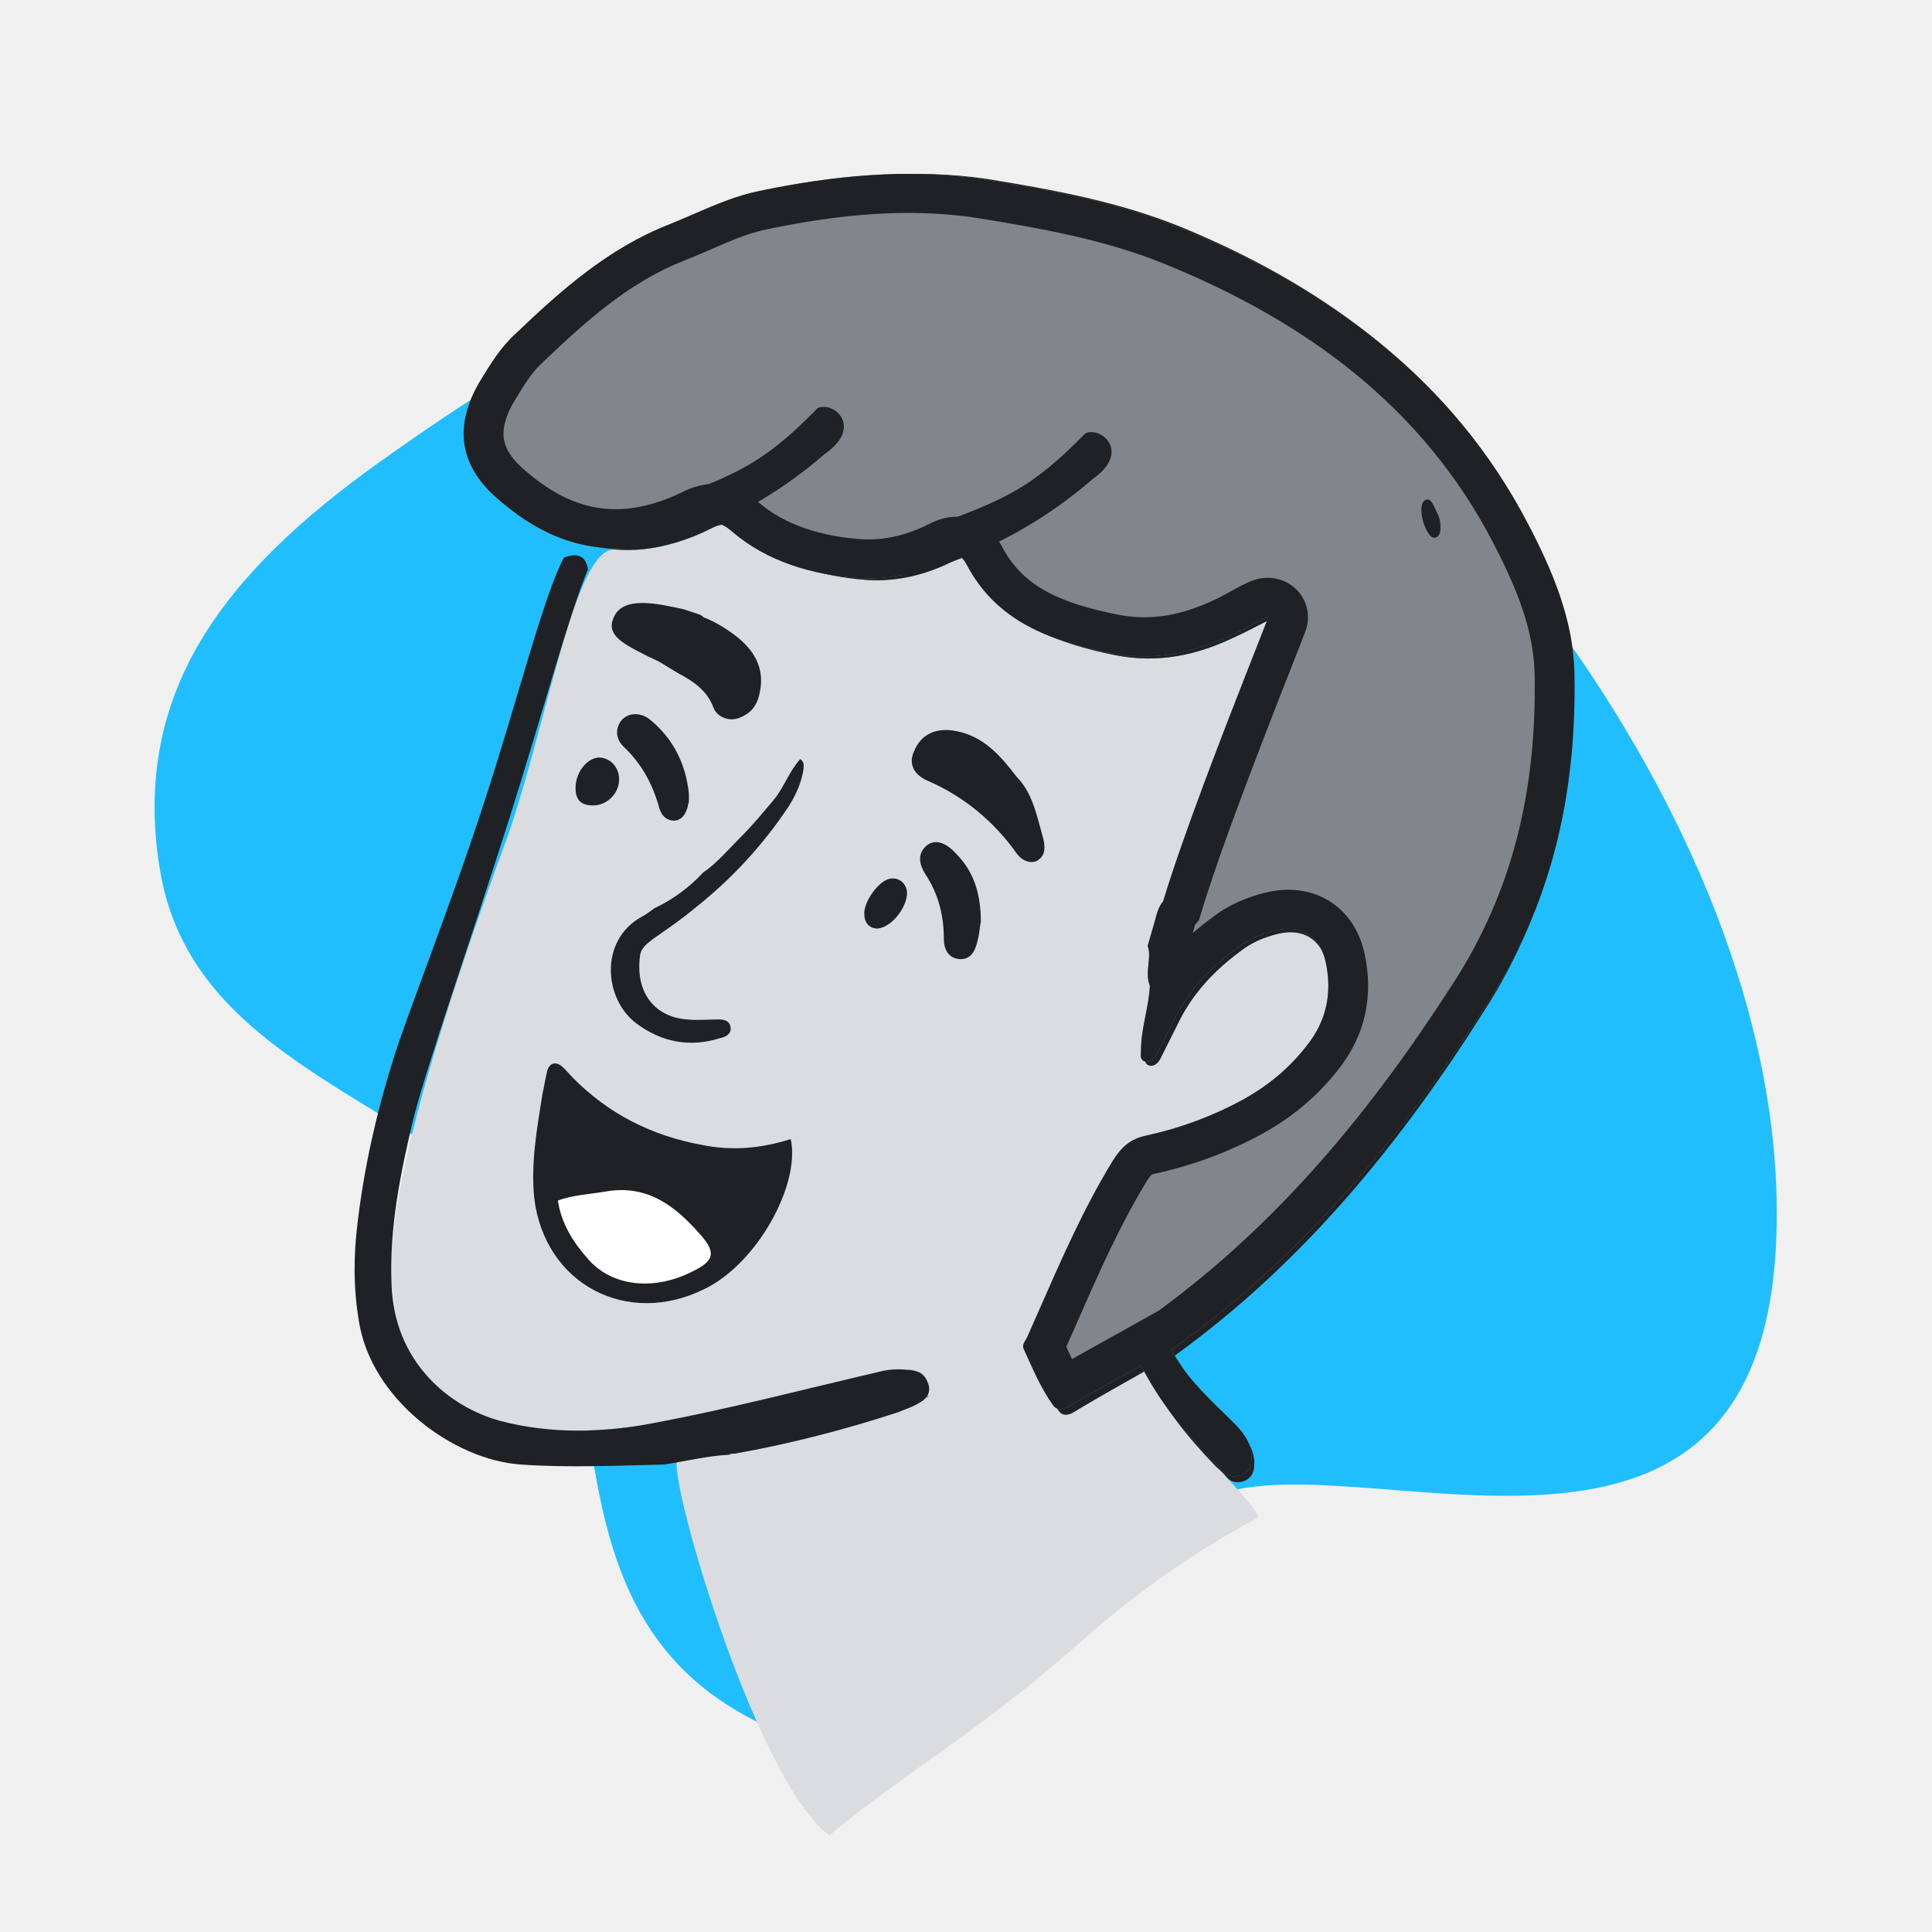
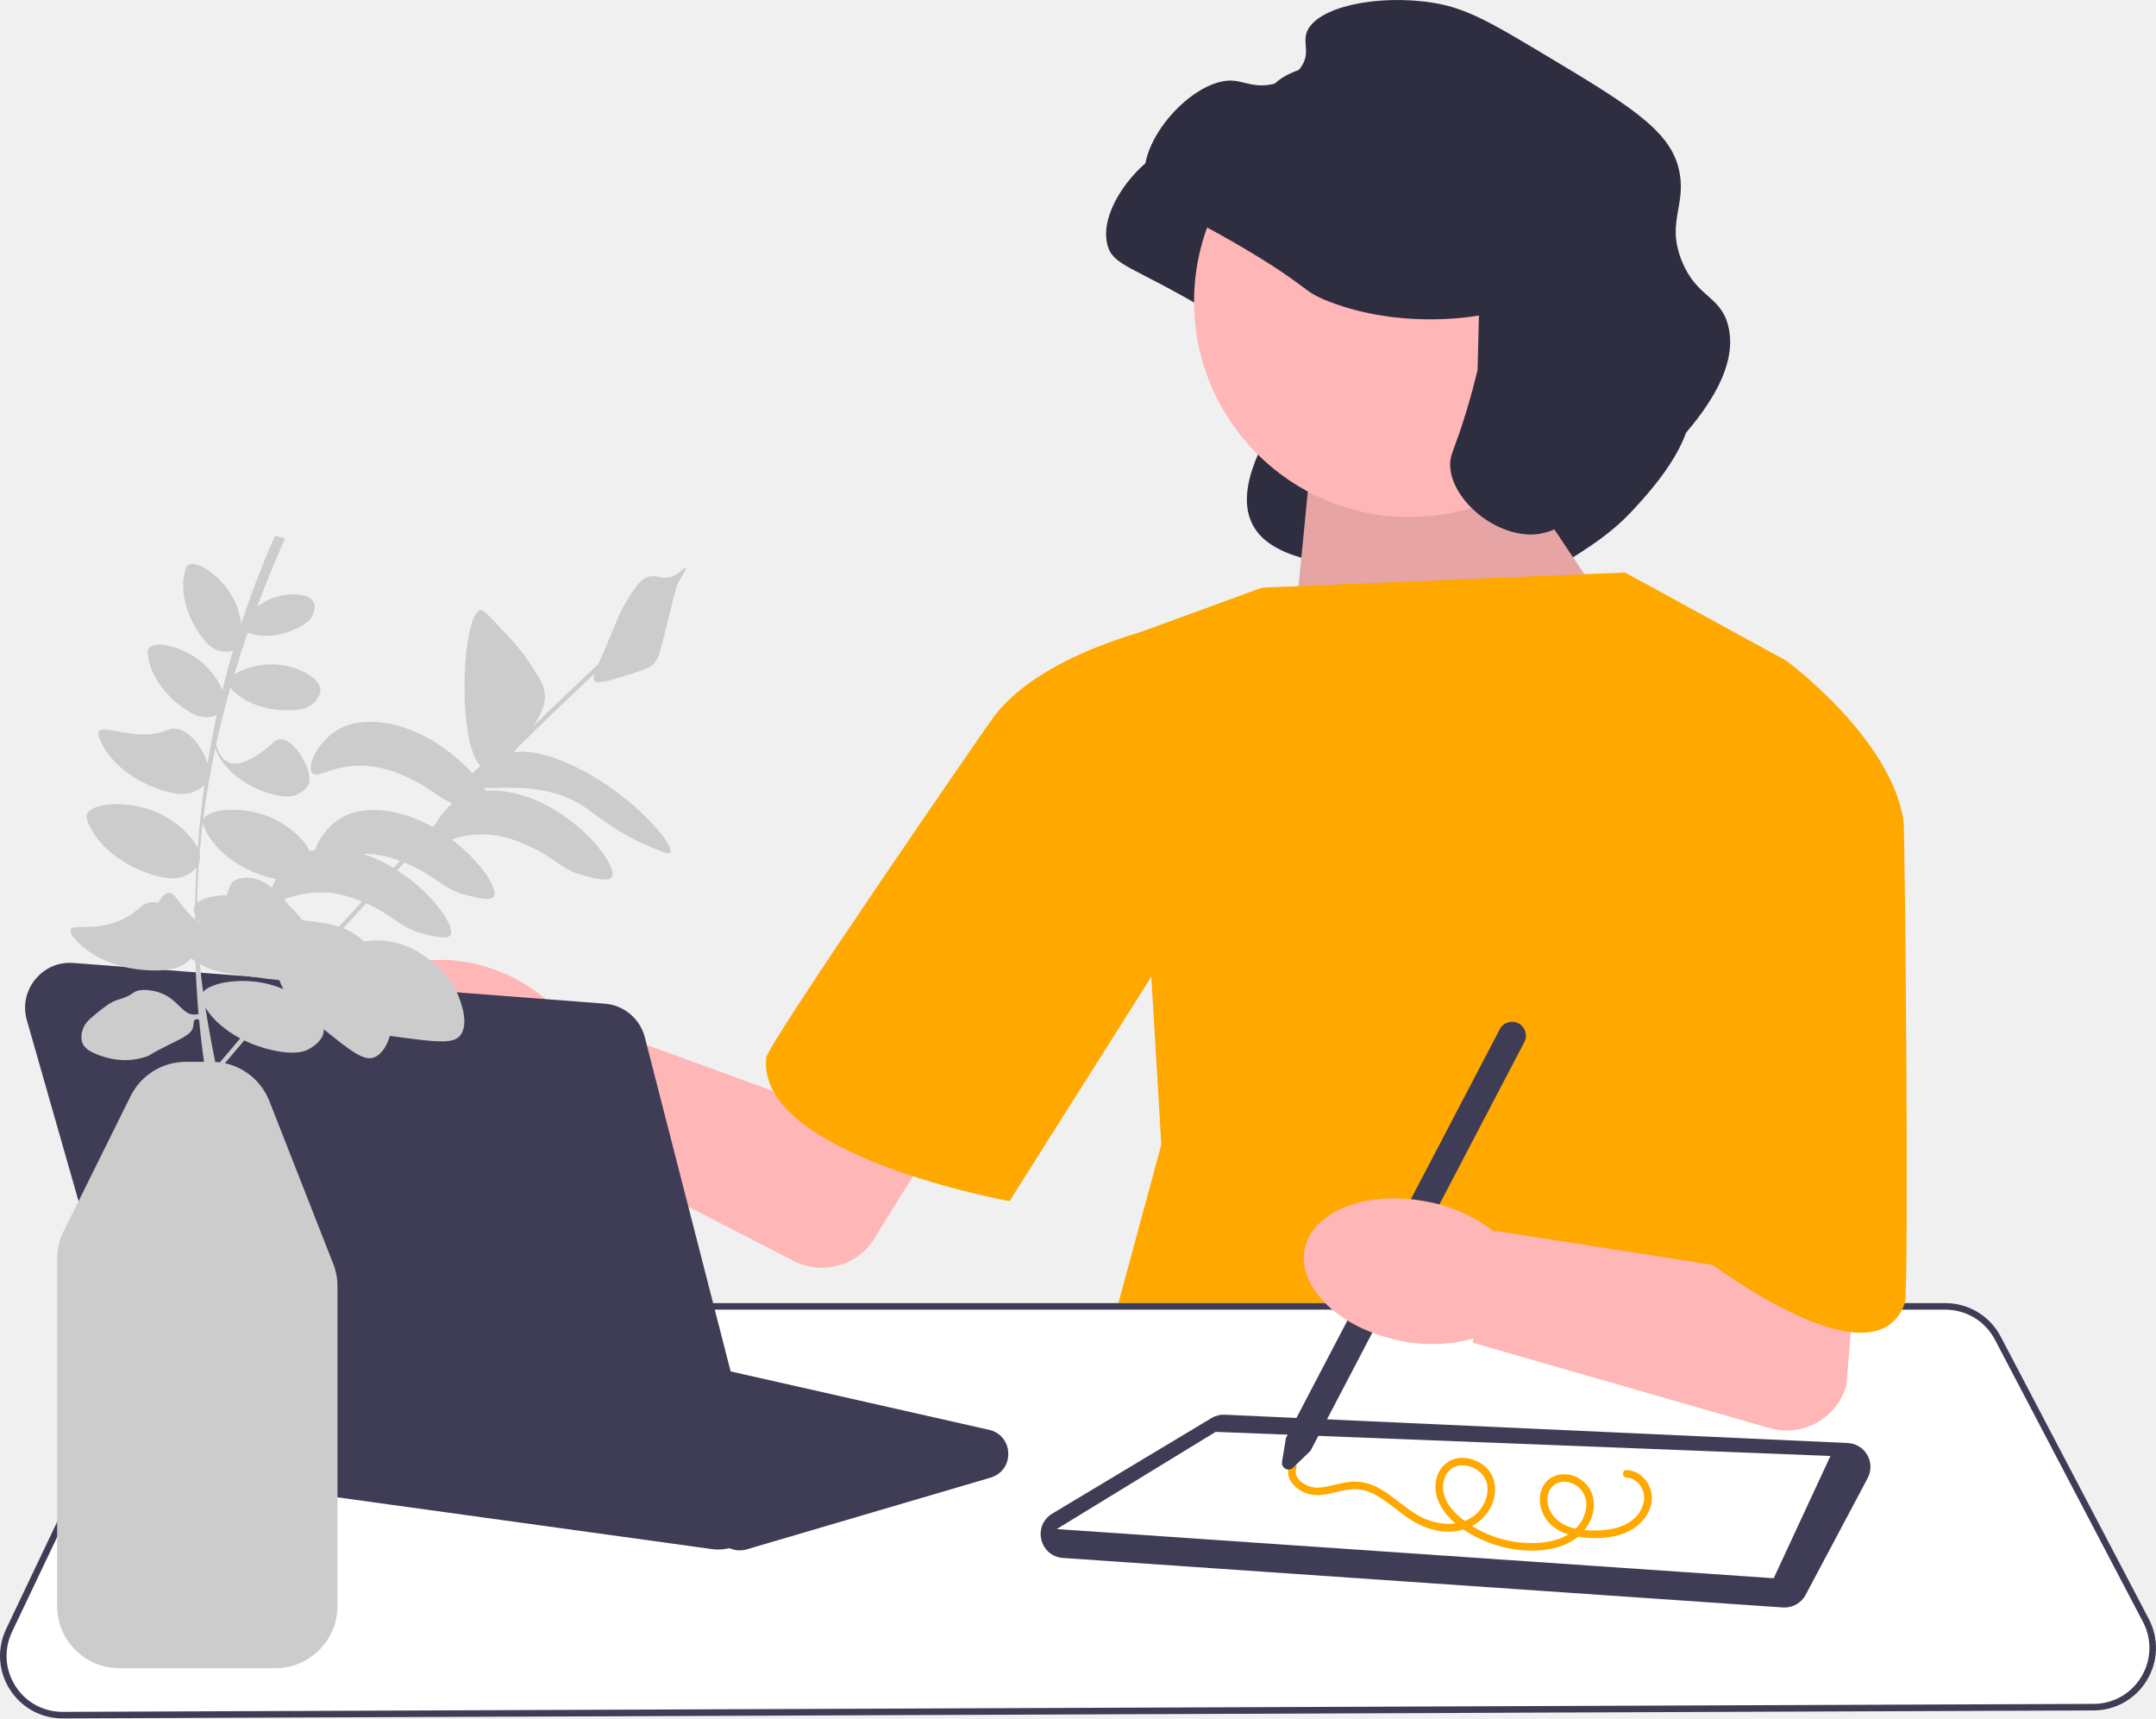
- <svg xmlns="http://www.w3.org/2000/svg" width="100" height="100" viewBox="0 0 100 100" fill="none">
-   <path d="M91.931 64.321C92.906 42.842 72.916 19.772 60.662 14.348C42.175 9.624 30.719 16.02 19.685 23.886C11.564 29.675 6.789 35.86 8.267 44.97C9.745 54.081 19.199 56.344 26.061 62.072C32.923 67.799 27.301 82.224 38.18 88.577C49.06 94.931 53.123 84.044 61.904 77.937C68.321 73.474 90.969 85.533 91.931 64.321Z" fill="white" />
-   <path d="M91.932 64.32C92.907 42.842 72.917 19.772 60.663 14.348C42.176 9.624 30.72 16.02 19.686 23.886C11.565 29.675 6.79 35.859 8.268 44.97C9.746 54.081 19.2 56.343 26.062 62.071C32.924 67.799 27.302 82.224 38.181 88.577C49.061 94.93 53.125 84.044 61.905 77.937C68.322 73.474 90.97 85.533 91.932 64.32Z" fill="#20BEFF" />
-   <path d="M59.737 51.219C59.681 52.347 59.286 53.418 59.286 54.546C59.286 54.771 59.173 55.11 59.568 55.166C59.794 55.166 59.963 54.997 60.076 54.771C60.414 54.095 60.752 53.418 61.091 52.741C61.824 51.332 62.895 50.204 64.192 49.245C64.756 48.794 65.433 48.512 66.109 48.343C67.463 48.005 68.421 48.625 68.703 49.978C69.042 51.557 68.76 53.023 67.745 54.32C66.842 55.504 65.771 56.407 64.474 57.14C62.952 57.986 61.316 58.606 59.568 59.001C58.722 59.17 58.271 59.621 57.82 60.354C56.072 63.286 54.831 66.388 53.478 69.489C53.365 69.715 53.196 69.884 53.309 70.109C53.76 71.124 54.155 72.083 54.775 72.985C55.057 73.436 55.508 73.154 55.846 72.929C56.974 72.252 58.102 71.632 59.286 70.955C60.245 72.872 61.485 74.395 62.895 75.861C63.064 76.03 63.29 76.199 63.459 76.425C63.741 76.763 65.337 78.426 65.087 78.562C63.12 79.632 59.821 81.548 56.12 84.823C50.462 89.83 47.098 91.535 42.925 95C39.002 92.087 34.308 75.585 35.113 75.52C38.546 75.243 48.313 72.308 48.094 72.293C47.851 72.275 48.386 71.82 47.806 71.29C47.227 70.76 47.096 70.881 46.823 70.955C29.184 75.728 23.159 74.45 21.521 70.955C18.995 67.7 19.919 60.592 26.242 43.381C28.362 37.351 29.739 28.266 31.853 28.44C32.281 28.475 32.722 28.476 33.178 28.438C34.418 28.325 35.659 27.93 36.787 27.366C37.407 27.028 37.858 27.084 38.422 27.592C40.227 29.171 42.538 29.847 44.85 30.016C46.429 30.129 48.008 29.734 49.418 29.001C49.869 28.776 50.095 28.776 50.377 29.283C51.899 32.272 54.662 33.287 57.707 33.907C59.963 34.358 61.993 33.907 63.967 32.949C64.474 32.723 64.981 32.441 65.771 32.046C63.797 37.065 61.88 41.858 60.414 46.821C60.132 47.159 60.076 47.553 59.963 47.948C59.85 48.343 59.737 48.738 59.624 49.132C59.85 49.753 59.455 50.486 59.737 51.219Z" fill="#DADCE0" />
-   <path d="M54.004 43.432C54.148 44.005 53.995 44.316 53.81 44.457C53.748 44.504 53.748 44.504 53.687 44.551C53.331 44.724 52.911 44.556 52.63 44.186C51.47 42.534 49.879 41.212 47.997 40.403C47.266 40.082 47.014 39.494 47.32 38.872C47.655 38.032 48.427 37.639 49.452 37.834C50.911 38.088 51.818 39.152 52.616 40.201C53.444 41.032 53.67 42.225 54.004 43.432Z" fill="#202124" />
-   <path d="M36.169 31.795L35.385 31.535C34.055 31.251 32.226 30.802 31.752 31.989C31.752 31.989 31.729 32.06 31.705 32.131C31.445 32.915 32.395 33.389 33.274 33.839C33.607 34.029 33.963 34.147 34.224 34.313C34.486 34.479 34.818 34.669 35.08 34.834C35.888 35.261 36.6 35.735 36.934 36.637C37.1 37.088 37.718 37.372 38.264 37.158C38.81 36.944 39.166 36.588 39.307 35.923C39.709 34.237 38.616 33.241 37.642 32.601C37.19 32.293 36.715 32.056 36.43 31.961C36.311 31.843 36.24 31.819 36.169 31.795Z" fill="#202124" />
-   <path d="M59.735 51.219C59.679 52.347 59.284 53.418 59.284 54.546C59.284 54.772 59.172 55.11 59.566 55.166C59.792 55.166 59.961 54.997 60.074 54.772C60.412 54.095 60.75 53.418 61.089 52.742C61.822 51.332 62.893 50.204 64.19 49.245C64.754 48.794 65.431 48.513 66.107 48.343C67.461 48.005 68.419 48.625 68.701 49.979C69.04 51.557 68.758 53.024 67.743 54.321C66.84 55.505 65.769 56.407 64.472 57.14C62.95 57.986 61.314 58.606 59.566 59.001C58.72 59.17 58.269 59.621 57.818 60.354C56.07 63.286 54.83 66.388 53.476 69.489C53.363 69.715 53.194 69.884 53.307 70.11C53.758 71.125 54.153 72.083 54.773 72.986C55.055 73.437 55.506 73.155 55.844 72.929C56.972 72.252 58.1 71.632 59.284 70.956C60.243 72.873 61.483 74.395 62.893 75.861C63.062 76.031 63.288 76.2 63.457 76.425C63.739 76.764 64.077 76.764 64.416 76.651C64.81 76.482 64.923 76.143 64.923 75.749C64.923 74.903 64.416 74.339 63.852 73.775C62.95 72.873 62.047 72.027 61.314 70.956C61.145 70.674 60.976 70.448 60.807 70.166C67.517 65.317 72.536 59.114 76.878 52.234C80.261 46.934 81.502 41.182 81.389 34.979C81.332 32.16 80.261 29.622 79.021 27.197C75.186 19.697 68.871 14.961 61.258 11.803C57.987 10.45 54.547 9.829 51.108 9.265C47.33 8.701 43.552 9.096 39.83 9.886C38.195 10.224 36.728 11.014 35.206 11.634C32.105 12.874 29.68 15.073 27.368 17.329C26.635 18.006 26.127 18.852 25.62 19.697C24.266 21.953 24.436 24.039 26.353 25.788C28.27 27.536 30.469 28.663 33.176 28.438C34.416 28.325 35.657 27.93 36.785 27.366C37.405 27.028 37.856 27.084 38.42 27.592C40.225 29.171 42.537 29.848 44.849 30.017C46.427 30.13 48.006 29.735 49.416 29.002C49.867 28.776 50.093 28.776 50.375 29.284C51.897 32.272 54.66 33.287 57.705 33.908C59.961 34.359 61.991 33.908 63.965 32.949C64.472 32.723 64.98 32.441 65.769 32.047C63.795 37.065 61.878 41.858 60.412 46.821C60.13 47.159 60.074 47.554 59.961 47.949C59.848 48.343 59.735 48.738 59.623 49.133C59.848 49.753 59.453 50.486 59.735 51.219Z" fill="#202124" />
-   <path d="M37.745 75.297C36.617 75.353 35.489 75.635 34.362 75.805C31.881 75.861 29.399 75.974 26.975 75.805C23.479 75.579 19.193 72.421 18.573 68.361C18.291 66.67 18.291 64.978 18.516 63.23C18.855 60.41 19.475 57.647 20.321 54.941C20.945 52.84 23.204 47.214 25.02 41.656C26.811 36.176 28.156 30.761 29.192 28.858C29.812 28.632 30.32 28.689 30.433 29.478C29.494 31.668 28.094 36.898 26.373 42.333C24.373 48.651 22.059 55.262 21.392 57.929C20.715 60.749 20.151 63.568 20.264 66.444C20.377 70.448 23.197 72.816 25.903 73.549C28.497 74.226 31.204 74.169 33.798 73.662C37.745 72.929 41.58 71.914 45.47 71.012C46.091 70.842 46.711 70.842 47.331 70.955C47.726 71.012 47.952 71.293 48.064 71.688C48.177 72.083 47.952 72.421 47.613 72.591C47.275 72.816 46.88 72.929 46.485 73.098C43.722 74 40.903 74.733 38.027 75.241C37.914 75.241 37.801 75.241 37.745 75.297Z" fill="#202124" />
-   <path d="M40.928 58.957C39.401 59.445 37.894 59.578 36.322 59.26C33.722 58.779 31.498 57.658 29.636 55.771C29.467 55.584 29.299 55.396 29.078 55.187C28.753 54.937 28.481 55.012 28.336 55.379C28.222 55.819 28.162 56.28 28.069 56.668C27.794 58.439 27.467 60.189 27.653 62.021C28.196 66.479 32.468 68.712 36.47 66.715C39.166 65.415 41.441 61.342 40.928 58.957Z" fill="#202124" />
-   <path d="M36.404 45.153C35.671 45.942 34.825 46.562 33.866 47.014C33.641 47.183 33.415 47.352 33.19 47.465C30.99 48.705 31.272 51.75 32.964 52.991C34.261 53.95 35.727 54.231 37.306 53.724C37.588 53.668 37.87 53.498 37.813 53.16C37.757 52.822 37.475 52.765 37.193 52.765C36.629 52.765 36.122 52.822 35.558 52.765C33.979 52.653 32.851 51.468 33.133 49.438C33.19 49.044 33.528 48.818 33.81 48.593C34.543 48.085 35.276 47.578 35.953 47.014C37.813 45.547 39.449 43.799 40.802 41.769C41.197 41.149 41.479 40.529 41.592 39.796C41.592 39.627 41.648 39.457 41.422 39.288C40.858 39.908 40.577 40.754 40.069 41.375C39.505 42.051 38.941 42.728 38.321 43.348C37.644 44.025 37.08 44.702 36.404 45.153Z" fill="#202124" />
-   <path d="M35.657 41.069C35.488 39.49 34.811 38.193 33.627 37.234C33.119 36.84 32.499 36.896 32.161 37.291C31.822 37.742 31.879 38.249 32.273 38.644C33.232 39.546 33.796 40.618 34.134 41.858C34.247 42.197 34.473 42.478 34.924 42.478C35.319 42.422 35.488 42.14 35.6 41.745C35.6 41.633 35.657 41.576 35.657 41.464C35.657 41.294 35.657 41.181 35.657 41.069Z" fill="#202124" />
-   <path d="M29.79 40.787C29.79 41.407 30.072 41.689 30.692 41.689C31.425 41.689 32.045 41.069 32.045 40.336C32.045 39.715 31.594 39.208 30.974 39.208C30.354 39.264 29.79 39.998 29.79 40.787Z" fill="#202124" />
-   <path d="M76.313 34.584C76.426 38.588 75.693 42.478 74.058 46.144C73.776 46.764 73.55 47.384 73.381 48.061C73.268 48.399 73.325 48.794 73.719 49.02C74.171 49.302 74.509 49.133 74.847 48.851C75.298 48.456 75.58 47.948 75.862 47.384C77.328 44.565 78.118 41.52 78.287 38.306C78.4 36.389 78.513 34.415 78.061 32.498C77.949 32.103 77.836 31.708 77.723 31.37C77.554 30.975 77.272 30.58 76.821 30.693C76.426 30.806 76.37 31.201 76.37 31.595C76.37 32.328 76.426 33.062 76.426 33.738C76.313 34.077 76.313 34.302 76.313 34.584Z" fill="#F8F9FA" />
-   <path d="M75.75 28.212C76.201 28.212 76.427 27.987 76.427 27.592C76.427 27.254 76.314 26.972 76.089 26.746C75.75 26.351 75.469 25.788 74.848 25.957C74.51 26.07 74.397 26.351 74.454 26.69C74.51 27.366 75.243 28.212 75.75 28.212Z" fill="#E8EAED" />
-   <path d="M28.876 62.141C29.059 63.366 29.703 64.347 30.46 65.192C31.671 66.579 33.818 66.821 35.783 65.839C36.974 65.278 37.087 64.838 36.245 63.899C34.951 62.418 33.511 61.304 31.366 61.669C30.519 61.82 29.66 61.845 28.876 62.141Z" fill="white" />
-   <path d="M50.769 47.723C50.769 46.201 50.374 45.073 49.472 44.171C48.908 43.55 48.344 43.438 47.95 43.776C47.442 44.227 47.611 44.791 47.893 45.242C48.57 46.257 48.852 47.385 48.852 48.569C48.852 49.133 49.077 49.584 49.641 49.64C50.262 49.697 50.487 49.189 50.6 48.682C50.713 48.287 50.713 47.892 50.769 47.723Z" fill="#202124" />
-   <path d="M45.414 48.061C46.204 48.005 47.05 46.821 46.937 46.088C46.824 45.58 46.373 45.355 45.922 45.524C45.358 45.749 44.681 46.764 44.738 47.328C44.738 47.779 45.02 48.061 45.414 48.061Z" fill="#202124" />
-   <path d="M59.518 51.029C59.461 52.152 59.06 53.219 59.06 54.341C59.06 54.566 58.946 54.903 59.346 54.959C59.575 54.959 59.747 54.79 59.861 54.566C60.205 53.892 60.548 53.219 60.892 52.545C61.636 51.142 62.723 50.019 64.039 49.065C64.611 48.615 65.298 48.335 65.985 48.166C67.358 47.83 68.331 48.447 68.617 49.794C68.96 51.366 68.674 52.826 67.644 54.117C66.729 55.296 65.641 56.194 64.325 56.924C62.78 57.766 61.12 58.383 59.346 58.776C58.488 58.944 58.03 59.394 57.572 60.123C55.798 63.042 54.539 66.13 53.166 69.217C53.052 69.442 52.88 69.61 52.994 69.835C53.452 70.845 53.853 71.8 54.482 72.698C54.768 73.147 55.226 72.866 55.57 72.642C56.714 71.968 57.859 71.351 59.06 70.677C60.033 72.585 61.292 74.101 62.723 75.561C62.895 75.729 63.123 75.898 63.295 76.122C63.581 76.459 63.925 76.459 64.268 76.347C64.668 76.178 64.783 75.841 64.783 75.448C64.783 74.606 64.268 74.045 63.696 73.484C62.78 72.585 61.864 71.743 61.12 70.677C60.949 70.396 60.777 70.172 60.605 69.891C67.415 65.063 72.508 58.888 76.915 52.04C80.348 46.763 81.607 41.037 81.493 34.862C81.436 32.055 80.348 29.529 79.089 27.115C75.198 19.649 68.789 14.934 61.063 11.79C57.744 10.443 54.253 9.826 50.763 9.264C46.928 8.703 43.094 9.096 39.317 9.882C37.658 10.219 36.17 11.004 34.625 11.622C31.477 12.857 29.017 15.046 26.671 17.292C25.927 17.965 25.412 18.807 24.896 19.649C23.523 21.895 23.695 23.972 25.64 25.712C27.586 27.452 29.818 28.575 32.565 28.35C33.824 28.238 35.083 27.845 36.227 27.284C36.857 26.947 37.315 27.003 37.887 27.508C39.718 29.08 42.064 29.754 44.41 29.922C46.013 30.035 47.615 29.642 49.046 28.912C49.504 28.687 49.733 28.687 50.019 29.192C51.564 32.168 54.368 33.178 57.458 33.796C59.747 34.245 61.807 33.796 63.81 32.841C64.325 32.617 65.641 31.806 65.641 31.943C65.641 32.08 61.693 41.711 60.205 46.651C59.919 46.988 59.861 47.38 59.747 47.773C59.633 48.166 59.518 48.559 59.404 48.952C59.633 49.57 59.232 50.3 59.518 51.029Z" fill="#80868B" />
-   <path fill-rule="evenodd" clip-rule="evenodd" d="M59.475 50.904C59.487 50.946 59.502 50.987 59.518 51.029C59.505 51.289 59.473 51.546 59.432 51.801C59.431 51.81 59.43 51.819 59.428 51.827C59.388 52.074 59.34 52.318 59.292 52.563C59.267 52.69 59.242 52.816 59.218 52.943C59.142 53.35 59.077 53.759 59.063 54.174C59.061 54.23 59.06 54.286 59.06 54.341C59.06 54.381 59.057 54.424 59.053 54.468C59.036 54.676 59.017 54.913 59.346 54.959C59.575 54.959 59.747 54.79 59.861 54.566L60.892 52.545C61.087 52.176 61.307 51.826 61.548 51.493C62.224 50.562 63.069 49.768 64.039 49.065C64.611 48.615 65.298 48.335 65.985 48.166C67.358 47.83 68.331 48.447 68.617 49.794C68.96 51.366 68.674 52.826 67.644 54.117C66.729 55.296 65.641 56.194 64.325 56.924C62.78 57.766 61.12 58.383 59.346 58.776C58.488 58.944 58.03 59.394 57.572 60.123C56.087 62.567 54.963 65.13 53.83 67.711C53.61 68.213 53.389 68.715 53.166 69.217C53.141 69.267 53.113 69.314 53.085 69.359C52.99 69.519 52.905 69.66 52.994 69.835C53.046 69.948 53.096 70.06 53.146 70.172C53.545 71.058 53.923 71.9 54.482 72.698C54.768 73.147 55.226 72.866 55.57 72.642C56.133 72.31 56.696 71.992 57.266 71.674C57.503 71.542 57.742 71.41 57.982 71.277C58.246 71.131 58.511 70.984 58.78 70.834C58.873 70.782 58.967 70.73 59.06 70.677C59.077 70.709 59.093 70.74 59.109 70.772C59.255 71.053 59.407 71.326 59.565 71.592C59.584 71.623 59.602 71.653 59.62 71.684C59.732 71.868 59.846 72.05 59.964 72.228C60.358 72.826 60.782 73.387 61.233 73.927C61.703 74.49 62.202 75.029 62.723 75.561C62.778 75.615 62.839 75.669 62.903 75.725C63.036 75.843 63.179 75.97 63.295 76.122C63.581 76.459 63.925 76.459 64.268 76.347C64.668 76.178 64.783 75.841 64.783 75.448C64.783 75.311 64.769 75.18 64.744 75.056C64.737 75.023 64.729 74.99 64.72 74.957C64.686 74.826 64.638 74.701 64.579 74.582C64.549 74.522 64.516 74.463 64.481 74.405C64.279 74.071 63.995 73.777 63.696 73.484C63.581 73.371 63.466 73.259 63.352 73.148C63.155 72.956 62.959 72.766 62.766 72.573C62.175 71.985 61.611 71.38 61.12 70.677C61.035 70.537 60.949 70.41 60.863 70.284C60.782 70.164 60.7 70.044 60.619 69.913C60.614 69.905 60.61 69.898 60.605 69.891C60.693 69.829 60.78 69.767 60.867 69.704C67.546 64.904 72.565 58.8 76.915 52.04C80.348 46.763 81.607 41.037 81.493 34.862C81.436 32.055 80.348 29.529 79.089 27.115C75.198 19.649 68.789 14.934 61.063 11.79C57.744 10.443 54.253 9.826 50.763 9.264C46.928 8.703 43.094 9.096 39.317 9.882C38.105 10.128 36.985 10.613 35.867 11.098C35.454 11.277 35.041 11.455 34.625 11.622C31.477 12.857 29.017 15.046 26.671 17.292C25.927 17.965 25.412 18.807 24.896 19.649C23.523 21.895 23.695 23.972 25.64 25.712C27.586 27.452 29.818 28.575 32.565 28.35C33.824 28.238 35.083 27.845 36.227 27.284C36.857 26.947 37.315 27.003 37.887 27.508C39.718 29.08 42.064 29.754 44.41 29.922C46.013 30.035 47.615 29.642 49.046 28.912C49.504 28.687 49.733 28.687 50.019 29.192C51.564 32.168 54.368 33.178 57.458 33.796C59.419 34.18 61.212 33.906 62.944 33.219C63.231 33.106 63.516 32.981 63.8 32.846C63.803 32.844 63.807 32.843 63.81 32.841C64.013 32.753 64.34 32.574 64.662 32.397C65.028 32.196 65.388 31.999 65.551 31.943C65.608 31.924 65.641 31.922 65.641 31.943C65.641 31.978 65.383 32.634 64.974 33.673C64.954 33.723 64.935 33.773 64.915 33.824C64.829 34.041 64.738 34.274 64.641 34.52C64.63 34.547 64.619 34.575 64.608 34.603C64.592 34.645 64.575 34.687 64.558 34.73C63.278 37.991 61.196 43.361 60.205 46.651C59.973 46.923 59.892 47.233 59.808 47.55C59.788 47.624 59.769 47.699 59.747 47.773L59.404 48.952C59.512 49.245 59.479 49.562 59.445 49.893C59.411 50.221 59.376 50.562 59.475 50.904ZM61.737 48.296C61.764 48.203 61.789 48.107 61.807 48.039C61.812 48.021 61.816 48.004 61.819 47.99C61.835 47.932 61.846 47.893 61.855 47.865L62.06 47.624L62.18 47.223C62.9 44.835 64.232 41.259 65.408 38.211C65.978 36.731 66.505 35.393 66.896 34.4L66.923 34.332C67.118 33.835 67.281 33.422 67.394 33.13C67.45 32.985 67.498 32.86 67.533 32.765C67.55 32.72 67.569 32.666 67.586 32.615C67.594 32.592 67.609 32.549 67.623 32.497C67.63 32.473 67.643 32.425 67.656 32.366L67.657 32.363C67.664 32.331 67.701 32.16 67.701 31.943C67.701 31.517 67.558 30.963 67.1 30.51C66.683 30.098 66.21 29.974 65.952 29.933C65.507 29.863 65.148 29.956 65.069 29.977C65.066 29.977 65.064 29.978 65.062 29.978C64.831 30.038 64.633 30.128 64.556 30.163C64.352 30.257 64.113 30.385 63.921 30.489C63.794 30.558 63.678 30.621 63.574 30.678C63.283 30.837 63.083 30.947 62.974 30.995L62.942 31.009L62.91 31.024C61.2 31.839 59.602 32.155 57.865 31.815C54.911 31.224 52.948 30.382 51.854 28.275L51.837 28.243L51.819 28.211C51.625 27.868 51.122 27.058 50.074 26.813C49.151 26.597 48.377 26.98 48.145 27.094C48.138 27.098 48.131 27.101 48.125 27.105L48.11 27.112L48.096 27.119C46.947 27.705 45.722 27.988 44.559 27.907C42.492 27.758 40.635 27.178 39.252 25.995C38.81 25.608 38.185 25.188 37.354 25.078C36.517 24.967 35.806 25.214 35.279 25.49C34.332 25.951 33.334 26.252 32.386 26.337C30.401 26.497 28.712 25.725 27.028 24.219C26.345 23.608 26.12 23.081 26.071 22.648C26.02 22.192 26.134 21.553 26.663 20.689C27.203 19.805 27.576 19.221 28.068 18.776L28.088 18.757L28.109 18.738C30.451 16.497 32.658 14.57 35.39 13.498L35.396 13.496L35.402 13.493C35.954 13.273 36.44 13.062 36.888 12.868C37.917 12.421 38.75 12.06 39.735 11.86L39.74 11.859L39.745 11.858C43.387 11.1 46.949 10.751 50.444 11.261C53.935 11.822 57.204 12.411 60.274 13.657M61.737 48.296C62.074 48.001 62.425 47.724 62.785 47.461C63.645 46.796 64.615 46.42 65.485 46.206C66.568 45.941 67.768 45.992 68.813 46.643C69.851 47.29 70.407 48.324 70.632 49.376C71.091 51.48 70.703 53.556 69.275 55.351C68.178 56.761 66.873 57.832 65.339 58.683L65.332 58.686L65.326 58.69C63.604 59.628 61.76 60.313 59.8 60.747L59.775 60.753L59.75 60.757C59.675 60.772 59.642 60.786 59.633 60.79C59.627 60.793 59.624 60.795 59.616 60.801C59.591 60.821 59.505 60.9 59.334 61.171C57.928 63.487 56.867 65.904 55.736 68.479C55.557 68.886 55.377 69.298 55.193 69.713C55.295 69.938 55.391 70.147 55.487 70.345C55.989 70.061 56.493 69.781 56.995 69.503C57.344 69.309 57.693 69.116 58.038 68.923L59.929 67.863L59.932 67.87C66.192 63.302 70.967 57.498 75.173 50.961L75.176 50.957L75.179 50.953C78.35 46.079 79.542 40.766 79.433 34.901C79.386 32.575 78.484 30.392 77.256 28.036C73.648 21.115 67.69 16.674 60.274 13.657" fill="#202124" />
-   <path d="M56.17 22.435C53.377 25.303 51.953 25.881 48.185 27.26C47.544 27.489 46.737 27.755 45.961 28.129C45.64 28.284 45.396 28.599 45.509 29.039C45.621 29.559 45.978 29.684 46.415 29.73C47.013 29.779 47.573 29.628 48.174 29.438C51.217 28.526 54.131 26.912 56.554 24.795C58.556 23.404 56.999 22.045 56.17 22.435Z" fill="#202124" />
-   <path d="M42.317 21.127C39.523 23.995 38.099 24.572 34.332 25.951C33.69 26.18 32.884 26.447 32.108 26.82C31.787 26.975 31.543 27.29 31.656 27.73C31.768 28.25 32.124 28.375 32.562 28.422C33.16 28.47 33.72 28.319 34.321 28.129C37.364 27.218 40.278 25.603 42.701 23.487C44.703 22.095 43.146 20.737 42.317 21.127Z" fill="#202124" />
-   <path d="M74.223 27.836C74.448 27.836 74.561 27.641 74.561 27.298C74.561 27.005 74.504 26.761 74.392 26.565C74.223 26.223 74.082 25.734 73.773 25.88C73.604 25.978 73.548 26.223 73.576 26.516C73.604 27.103 73.97 27.836 74.223 27.836Z" fill="#202124" />
+ <svg xmlns="http://www.w3.org/2000/svg" width="855.47" height="681.755" viewBox="0 0 855.47 681.755">
+   <path d="M571.597,149.332c-.125,.021-.313,.053-.54,.091-4.452,.737-31.366,4.889-58.501-5.447-11.495-4.379-7.574-5.47-33.176-20.694-30.015-17.848-37.719-17.724-39.954-26.046-4.463-16.619,19.369-42.743,35.143-41.023,4.153,.453,8.601,2.929,15.518,1.25,1.52-.369,8.173-1.984,11.417-7.491,2.893-4.913,.443-8.457,1.606-12.486,3.054-10.576,28.515-15.854,50.838-12.125,12.839,2.145,22.825,8.001,42.273,19.625,33.85,20.232,50.775,30.348,54.579,45.847,3.605,14.69-5.048,21.02,1.245,36.745,5.86,14.642,15.168,13.664,18.37,25.509,5.154,19.061-13.976,39.98-21.944,48.694-8.737,9.554-17.092,14.798-28.185,21.759-13.923,8.738-20.885,13.107-29.255,12.662-15.175-.806-60.267,1.937-60.855-10.62-.22-4.706-54.91-.853-27.98-51.52,3.303-6.215,68.009,.424,68.863-3.147" fill="#2f2e41" />
+   <polygon points="597.787 181.755 644.299 251.133 510.787 278.133 519.291 191.274 597.787 181.755" fill="#ffb6b6" />
+   <polygon points="597.787 181.755 644.299 251.133 510.787 278.133 519.291 191.274 597.787 181.755" opacity=".1" />
+   <polygon points="500.787 233.133 644.787 227.133 708.787 262.133 705.787 487.133 772.787 614.133 434.787 550.133 460.787 454.133 448.787 252.133 500.787 233.133" fill="#ffa800" />
+   <path d="M3.878,670.236c-4.597-7.247-5.14-16.201-1.452-23.951l54.807-115.156c4.09-8.594,12.884-14.147,22.402-14.147H771.889c9.253,0,17.672,5.09,21.969,13.285l58.746,111.982c4.061,7.741,3.793,16.832-.715,24.321-4.508,7.488-12.417,11.979-21.157,12.014l-805.807,3.172h-.101c-8.542,0-16.368-4.301-20.946-11.52Z" fill="#fff" />
+   <path d="M3.878,670.236c-4.597-7.247-5.14-16.201-1.452-23.951l54.807-115.156c4.09-8.594,12.884-14.147,22.402-14.147H771.889c9.253,0,17.672,5.09,21.969,13.285l58.746,111.982c4.061,7.741,3.793,16.832-.715,24.321-4.508,7.488-12.417,11.979-21.157,12.014l-805.807,3.172h-.101c-8.542,0-16.368-4.301-20.946-11.52Zm75.756-150.65c-8.519,0-16.389,4.971-20.05,12.662L4.777,647.404c-3.301,6.936-2.816,14.95,1.299,21.437,4.098,6.461,11.101,10.31,18.748,10.31h.09l805.807-3.172c7.823-.031,14.902-4.051,18.936-10.753,4.035-6.702,4.274-14.84,.64-21.767l-58.746-111.984c-3.847-7.333-11.382-11.889-19.664-11.889H79.635Z" fill="#3f3d56" />
+   <path d="M707.438,637.732l-285.674-19.641c-4.218-.29-7.582-3.134-8.569-7.244-.988-4.11,.716-8.172,4.341-10.347l63.171-37.903c1.604-.963,3.444-1.431,5.309-1.341l247.106,11.232c3.267,.147,6.185,1.932,7.806,4.772,1.621,2.84,1.672,6.26,.138,9.147l-24.603,46.312c-1.651,3.108-4.889,5.034-8.374,5.034-.216,0-.433-.008-.65-.022Z" fill="#3f3d56" />
+   <polygon points="419.287 606.633 703.787 626.133 726.287 577.633 482.34 568.066 419.287 606.633" fill="#fff" />
+   <circle cx="559.287" cy="119.633" r="85.492" fill="#ffb6b6" />
+   <path d="M586.823,125.165c-.125,.021-.313,.053-.54,.091-4.452,.737-31.366,4.889-58.501-5.447-11.495-4.379-7.574-5.47-33.176-20.694-30.015-17.848-37.719-17.724-39.954-26.046-4.463-16.619,19.369-42.743,35.143-41.023,4.153,.453,8.601,2.929,15.518,1.25,1.52-.369,8.173-1.984,11.417-7.491,2.893-4.913,.443-8.457,1.606-12.486,3.054-10.576,28.515-15.854,50.838-12.125,12.839,2.145,22.825,8.001,42.273,19.625,33.85,20.232,50.775,30.348,54.579,45.847,3.605,14.69-5.048,21.02,1.245,36.745,5.86,14.642,15.168,13.664,18.37,25.509,5.154,19.061-13.976,39.98-21.944,48.694-8.737,9.554-17.092,14.798-28.185,21.759-13.923,8.738-20.885,13.107-29.255,12.662-15.175-.806-30.268-14.558-30.857-27.116-.22-4.706,1.743-6.118,6.602-22.296,2.024-6.74,3.428-12.305,4.282-15.875" fill="#2f2e41" />
+   <path d="M645.42,583.21c5.5,.217,9.686,5.145,9.989,10.485,.315,5.542-3.538,10.647-8.167,13.285-5.423,3.091-12.192,3.587-18.298,3.055-5.492-.479-11.468-2.187-15.003-6.722-2.974-3.816-4.068-9.582-1.539-13.913,2.508-4.295,7.841-5.481,12.302-3.757,4.721,1.824,7.689,6.118,7.719,11.191,.033,5.624-3.215,10.821-7.773,13.931-4.916,3.354-11.104,4.433-16.956,4.419-6.376-.015-12.724-1.353-18.59-3.838-5.496-2.328-10.986-5.685-14.916-10.247-3.684-4.277-5.889-10.211-3.844-15.758,1.677-4.549,5.914-7.338,10.767-6.953,4.443,.353,8.936,2.931,10.908,7.036,2.225,4.632,1.226,10.188-1.606,14.329-3.269,4.781-8.437,7.468-14.175,7.856-6.107,.413-12.156-1.757-17.18-5.112-4.652-3.106-8.741-7.083-13.735-9.668-2.404-1.244-5.019-2.034-7.741-2.031-3.465,.004-6.797,1.142-10.167,1.803-2.856,.56-5.8,.886-8.619-.027-2.412-.781-4.669-2.213-6.189-4.266-1.437-1.942-1.942-4.375-1.128-6.681,.638-1.808,3.538-1.03,2.893,.798-1.489,4.216,3.618,7.314,7.193,7.701,2.712,.293,5.51-.49,8.127-1.102,2.727-.638,5.515-1.29,8.335-1.221,9.989,.246,16.593,8.785,24.647,13.417,8.468,4.871,20.868,5.21,26.053-4.468,1.883-3.515,2.272-8.188-.315-11.472-2.155-2.736-5.984-4.373-9.455-3.843-4.358,.666-6.529,4.817-6.371,8.944,.194,5.05,3.714,9.154,7.468,12.179,8.357,6.733,19.439,10.163,30.127,9.561,5.015-.282,10.345-1.588,14.24-4.927,3.366-2.885,5.664-7.576,4.855-12.07-.7-3.889-3.962-6.839-7.903-7.231-4.032-.4-7.182,2.462-7.362,6.489-.202,4.53,2.489,8.311,6.389,10.374,4.418,2.337,9.772,2.627,14.667,2.372,5.198-.27,10.615-1.64,14.252-5.598,3.103-3.376,4.279-8.386,1.42-12.292-1.262-1.724-3.16-2.939-5.321-3.024-1.924-.076-1.934-3.076,0-3h0Z" fill="#ffa800" />
+   <path d="M508.692,579.997l1.529-9.458,84.874-162.219c1.406-2.687,4.736-3.729,7.423-2.324,2.687,1.406,3.729,4.736,2.324,7.423l-84.836,162.147-6.936,6.72c-.82,.791-2.004,.961-3.014,.432-1.01-.528-1.545-1.597-1.364-2.723Z" fill="#3f3d56" />
+   <path d="M566.545,476.79c9.576,1.803,18.58,5.872,26.26,11.869l.432,.093,.087-.43,92.502,14.489-6.701-123.036,70.105-38.397-16.57,207.973c-3.589,13.282-17.373,21.039-30.588,17.214l-117.751-33.87,.294-1.449-.412-.111c-9.411,2.538-19.292,2.785-28.818,.72-23.897-4.836-40.772-21.086-37.692-36.294,3.08-15.208,24.947-23.612,48.851-18.771Z" fill="#ffb6b6" />
+   <path d="M629.787,284.133l79-22s41.5,30.5,46.5,63.5c.595,3.925,2.244,186.746,.5,191.5-12.922,35.219-84-21-84-21l-42-212Z" fill="#ffa800" />
+   <path d="M287.122,612.722l-8.19-7.02h-0c-1.219-1.046-2.702-1.738-4.287-2.003l-182.483-30.414c-4.165-.694-7.242-3.702-8.03-7.851-.788-4.148,.972-8.075,4.593-10.248l65.102-39.061c2.176-1.306,4.736-1.717,7.213-1.157l231.374,52.273c4.498,1.016,7.5,4.65,7.647,9.26s-2.616,8.429-7.041,9.73l-96.741,28.453c-.918,.271-1.854,.402-2.782,.402-2.309,0-4.569-.817-6.375-2.366Z" fill="#3f3d56" />
+   <path d="M199.243,385.882c9.045,3.622,17.092,9.358,23.466,16.728l.406,.175,.169-.405,87.947,32.122,93.903-152.042,51.912,32.173-108.878,174.595c-6.092,12.336-21.117,17.278-33.342,10.966l-108.966-56.025,.569-1.365-.382-.188c-9.724,.668-19.466-1.003-28.412-4.872-22.508-9.371-35.918-28.581-29.952-42.904,5.966-14.324,29.046-18.335,51.561-8.958Z" fill="#ffb6b6" />
+   <path d="M505.866,309.909l-41.534-62.11s-49.425,9.783-69.784,36.23c-2.545,3.306-89.963,130.089-90.527,135.622-3.942,38.731,96.529,56.878,96.529,56.878l105.316-166.621Z" fill="#ffa800" />
+   <path d="M282.602,614.588l-209.182-28.912c-7.001-.967-12.779-5.983-14.722-12.779L10.656,404.744c-1.628-5.699-.413-11.601,3.334-16.192s9.283-6.965,15.195-6.514l210.75,16.146c7.625,.584,14.025,5.953,15.928,13.359l46.474,180.918c1.483,5.773,0,11.876-3.968,16.324-3.417,3.831-8.261,5.971-13.312,5.971-.814,0-1.635-.056-2.456-.169Z" fill="#3f3d56" />
+   <path d="M235.976,270.166c1.223,1.345,5.66-.025,14.484-2.821,6.708-2.125,7.741-2.898,8.379-3.452,2.243-1.949,2.831-3.998,5.053-13.052,3.988-16.25,4.111-17.864,6.159-21.312,.705-1.188,2.486-4.02,2.052-4.371-.446-.361-2.374,2.59-5.937,3.705-3.472,1.087-5.035-.654-8-.211-3.832,.573-6.111,4.213-9.685,10.105-3.165,5.218-3.563,7.317-8,17.684-1.257,2.937-2.269,5.21-3.046,7.006-8.712,8.131-17.352,16.369-25.914,24.679,.165-.252,.32-.49,.455-.697,3.792-5.823,4.308-8.945,4.253-11.284-.089-3.79-1.899-6.676-5.515-12.295-3.544-5.506-6.901-9.139-10.947-13.474-5.303-5.682-7.954-8.524-9.01-8.337-7.542,1.335-9.559,52.687-.07,61.871-1.332,.952-2.435,1.948-3.232,2.929-8.123-9.019-22.038-19.095-37.452-20.335-9.503-.765-14.748,2.217-16.379,3.242-7.538,4.734-12.02,14.21-9.769,16.884,2.099,2.493,8.161-3.175,20.042-2.863,8.29,.218,14.766,3.225,18.61,5.011,8.065,3.746,11.014,7.428,16.96,9.951-2.787,2.297-4.996,5.164-6.383,7.837-.48,.495-.959,.993-1.439,1.489-6.135-3.457-13.044-5.994-20.286-6.577-9.503-.765-14.748,2.217-16.379,3.242-5.08,3.191-8.761,8.53-9.94,12.494-.77,.155-1.483,.331-2.135,.522-2.303-5.204-9.156-10.693-15.529-13.459-10.969-4.761-25.218-3.499-26.742,1.029-.049,.144-.061,.286-.082,.429,1.202-9.702,2.835-19.335,4.875-28.899,.069,.273,.156,.549,.272,.84,2.708,6.801,10.025,13.329,19.998,16.715,7.828,2.658,11.107,1.28,11.939,.895,.796-.368,4.232-1.843,5.074-4.776,1.561-5.438-7.999-21.509-14.029-16.118-19.374,17.319-22.033,3.295-22.923,.935,1.647-7.561,3.543-15.079,5.67-22.553,.037,.046,.068,.091,.106,.137,4.233,5.134,12.379,8.75,21.952,8.91,7.513,.125,9.968-1.978,10.582-2.542,.586-.539,3.151-2.771,3.064-5.543-.16-5.14-9.303-9.326-16.619-10.052-6.742-.669-14.001,1.395-17.602,4.009,1.674-5.598,3.475-11.171,5.396-16.72,4.92,2.01,11.89,1.739,18.736-1.321,5.646-2.524,6.744-4.947,7.005-5.582,.249-.606,1.384-3.164,.354-5.201-1.91-3.777-10.186-3.713-15.895-1.706-2.351,.827-4.585,2.099-6.5,3.537,3.405-9.095,7.116-18.126,11.107-27.09l-4-1c-5.099,11.451-9.544,23.051-13.364,34.779-.475-3.44-1.666-7.104-3.233-10.081-4.609-8.754-14.453-15.321-17.782-13.19-.666,.426-.946,1.12-1.2,1.947-2.041,6.65-.504,15.841,4.871,24.284,4.218,6.627,7.467,7.558,8.313,7.768,.715,.178,3.473,.939,5.74-.042-1.525,5.225-2.935,10.473-4.22,15.744-1.547-3.841-4.596-7.934-7.82-10.764-7.435-6.526-18.978-9.137-21.324-5.957-.469,.636-.483,1.385-.424,2.247,.473,6.94,5.196,14.973,13.235,20.935,6.31,4.68,9.676,4.386,10.542,4.28,.51-.062,2.049-.216,3.533-.887-1.378,6.405-2.582,12.84-3.623,19.303-2.082-7.23-9.155-16.249-15.829-13.38-11.844,5.092-25.768-2.73-27.3,.691-.399,.89-.069,1.808,.313,2.803,3.069,8.012,11.544,15.776,23.181,19.898,9.133,3.236,12.997,1.672,13.979,1.233,.651-.291,2.799-1.188,4.398-2.853-1.15,8.304-2.032,16.651-2.653,25.034-2.469-5.392-9.425-11.073-15.937-14.001-11.422-5.138-26.362-4.012-28.021,.709-.332,.944-.07,1.855,.321,2.877,3.15,8.224,11.848,16.192,23.793,20.424,9.375,3.321,13.34,1.716,14.348,1.266,.736-.329,3.337-1.415,4.996-3.479-.212,3.875-.376,7.757-.48,11.647-.03,1.108-.047,2.216-.068,3.323-.135,.218-.252,.44-.33,.673-.32,.95-.102,1.864,.273,2.863-.008,.704-.013,1.407-.017,2.11-2.09-1.894-4.583-4.743-7.581-8.802-2.706-3.662-5.275-.975-6.925,2.143-2.587-.576-5.055-.22-6.996,1.594-13.016,12.159-27.614,5.708-27.821,9.333-.06,1.046,.501,1.878,1.207,2.78,5.683,7.26,16.84,12.556,30.094,13.114,10.403,.438,13.877-2.389,14.747-3.149,.306-.267,.991-.844,1.733-1.655,.596,.476,1.176,.907,1.757,1.301,.229,6.96,.638,13.912,1.245,20.852-.493,.044-.965,.125-1.317,.161-5.039,.513-6.737-6.285-14.348-8.768-2.528-.825-7.398-1.725-9.964,0-.37,.248-1.631,1.183-3.587,1.993-1.156,.479-2.04,.701-2.391,.797-3.123,.854-6.016,3.198-7.971,4.783-3.676,2.979-5.514,4.468-6.377,7.174-.271,.852-1.035,3.247,0,5.58,.489,1.102,1.625,2.742,5.979,4.384,2.588,.976,10.135,3.823,19.131,.797,2.049-.689,.485-.442,8.37-4.384,6.204-3.101,9.832-4.584,10.363-7.573,.187-1.051-.001-2.332,.797-2.79,.444-.254,.98-.131,1.516,.062,.522,5.579,1.174,11.149,1.964,16.707h-7.099c-9.426,0-17.882,5.246-22.067,13.691l-26.552,53.568c-1.676,3.381-2.562,7.163-2.562,10.938v137.743c0,13.581,11.049,24.63,24.63,24.63h61.977c13.581,0,24.63-11.049,24.63-24.63v-126.835c0-3.092-.573-6.119-1.703-8.998l-25.306-64.476c-3.069-7.819-9.717-13.351-17.663-15.063,2.549-3.022,5.102-6.04,7.674-9.05,3.239,1.563,6.803,2.846,10.634,3.747,10.136,2.383,14.079,.258,15.076-.325,.953-.557,5.082-2.823,5.782-6.602,.075-.405,.104-.815,.099-1.227,10.382,8.44,15.798,12.6,19.755,11.213,3.402-1.192,5.344-5.1,6.456-8.607,1.161,.161,2.393,.326,3.706,.502,14.219,1.899,21.385,2.779,24.126-.589,3.793-4.661,.193-13.649-.8-16.126-2.157-5.384-5.475-8.66-7.536-10.653-2.677-2.588-10.305-9.964-22.315-10.948-2.611-.214-4.956-.05-7.346,.45-.833-.762-1.711-1.508-2.679-2.216-1.844-1.351-3.664-2.351-5.624-3.132,3.006-3.293,6.02-6.576,9.048-9.846,.479,.218,.935,.429,1.353,.623,9.921,4.608,12.101,9.12,21.641,11.495,4.329,1.078,9.229,2.298,10.442,.463,2.155-3.258-6.993-16.666-21.129-25.738,.953-1.009,1.909-2.015,2.864-3.022,1.293,.542,2.432,1.071,3.402,1.521,9.921,4.608,12.101,9.12,21.642,11.495,4.328,1.078,9.229,2.298,10.442,.463,1.923-2.907-5.153-13.898-16.741-22.677,3.183-1.011,7.404-2.131,12.869-1.987,8.29,.218,14.766,3.225,18.61,5.011,9.921,4.608,12.101,9.12,21.641,11.495,4.328,1.078,9.229,2.298,10.442,.463,3.204-4.844-18.557-32.137-44.588-34.232-2.021-.163-3.837-.149-5.479-.028-.227-.376-.473-.762-.733-1.154,8.807,.283,26.008-2.235,40.648,8.044,4.221,2.964,12.422,9.936,26.146,15.664,4.386,1.831,6.592,2.731,7.2,1.979,2.175-2.691-15.907-24.838-41.346-35.748-10.086-4.326-16.318-4.735-20.75-4.08,.683-.779,1.349-1.583,1.99-2.39,9.906-9.715,19.936-19.329,30.057-28.813-.49,1.515-.474,2.321,.061,2.909Zm-127.117,120.915c-11.188-3.622-24.736-1.676-28.269,2.445-.498-3.652-.931-7.31-1.288-10.975,5.097,2.847,10.416,3.609,20.505,4.956,4.297,.574,7.94,1.051,11.021,1.35,.414,1.122,.855,2.131,1.367,3.097,.059,.112,.123,.219,.184,.329l-.089,.102c-1.149-.498-2.3-.938-3.431-1.304Zm-29.726-49.069c.319-1.059,.326-2.186,.082-3.348,.348-4.211,.783-8.408,1.297-12.593-.013,.641,.19,1.282,.467,1.977,3.11,7.812,11.515,15.31,22.971,19.199,2.137,.726,3.97,1.183,5.549,1.463-.695,1.211-1.227,2.39-1.58,3.482-3.906-3.138-8.933-5.419-14.637-2.999-1.552,.659-2.474,3.068-3.274,5.95-5.27,.091-9.673,1.19-11.77,3.05,.011-.776,.007-1.55,.028-2.327,.118-4.429,.336-8.843,.644-13.244,.084-.197,.16-.4,.223-.609Zm-.88,22.78c.227,.465,.476,.928,.734,1.389-.234-.173-.474-.358-.721-.559-.007-.276-.008-.553-.013-.83Zm8.997,56.685c-.614-.081-1.233-.139-1.858-.174-1.442-7.161-2.774-14.317-3.889-21.487,2.932,4.653,7.717,8.912,13.812,12.142-2.705,3.165-5.387,6.341-8.065,9.519Zm47.222-53.859c-3.815-1.225-8.293-1.812-14.489-2.531-1.57-2.183-3.189-3.79-4.386-4.947-.648-.627-1.643-1.87-2.932-3.324,3.34-1.072,8.325-2.982,15.369-2.797,6.402,.168,11.715,1.999,15.576,3.647-3.059,3.305-6.102,6.624-9.138,9.953Zm21.624-23.305c-3.749-2.266-7.815-4.206-12.096-5.569,.416-.004,.823-.016,1.255-.005,5.308,.14,9.867,1.423,13.473,2.797-.877,.925-1.756,1.849-2.632,2.777Z" fill="#ccc" />
</svg>
